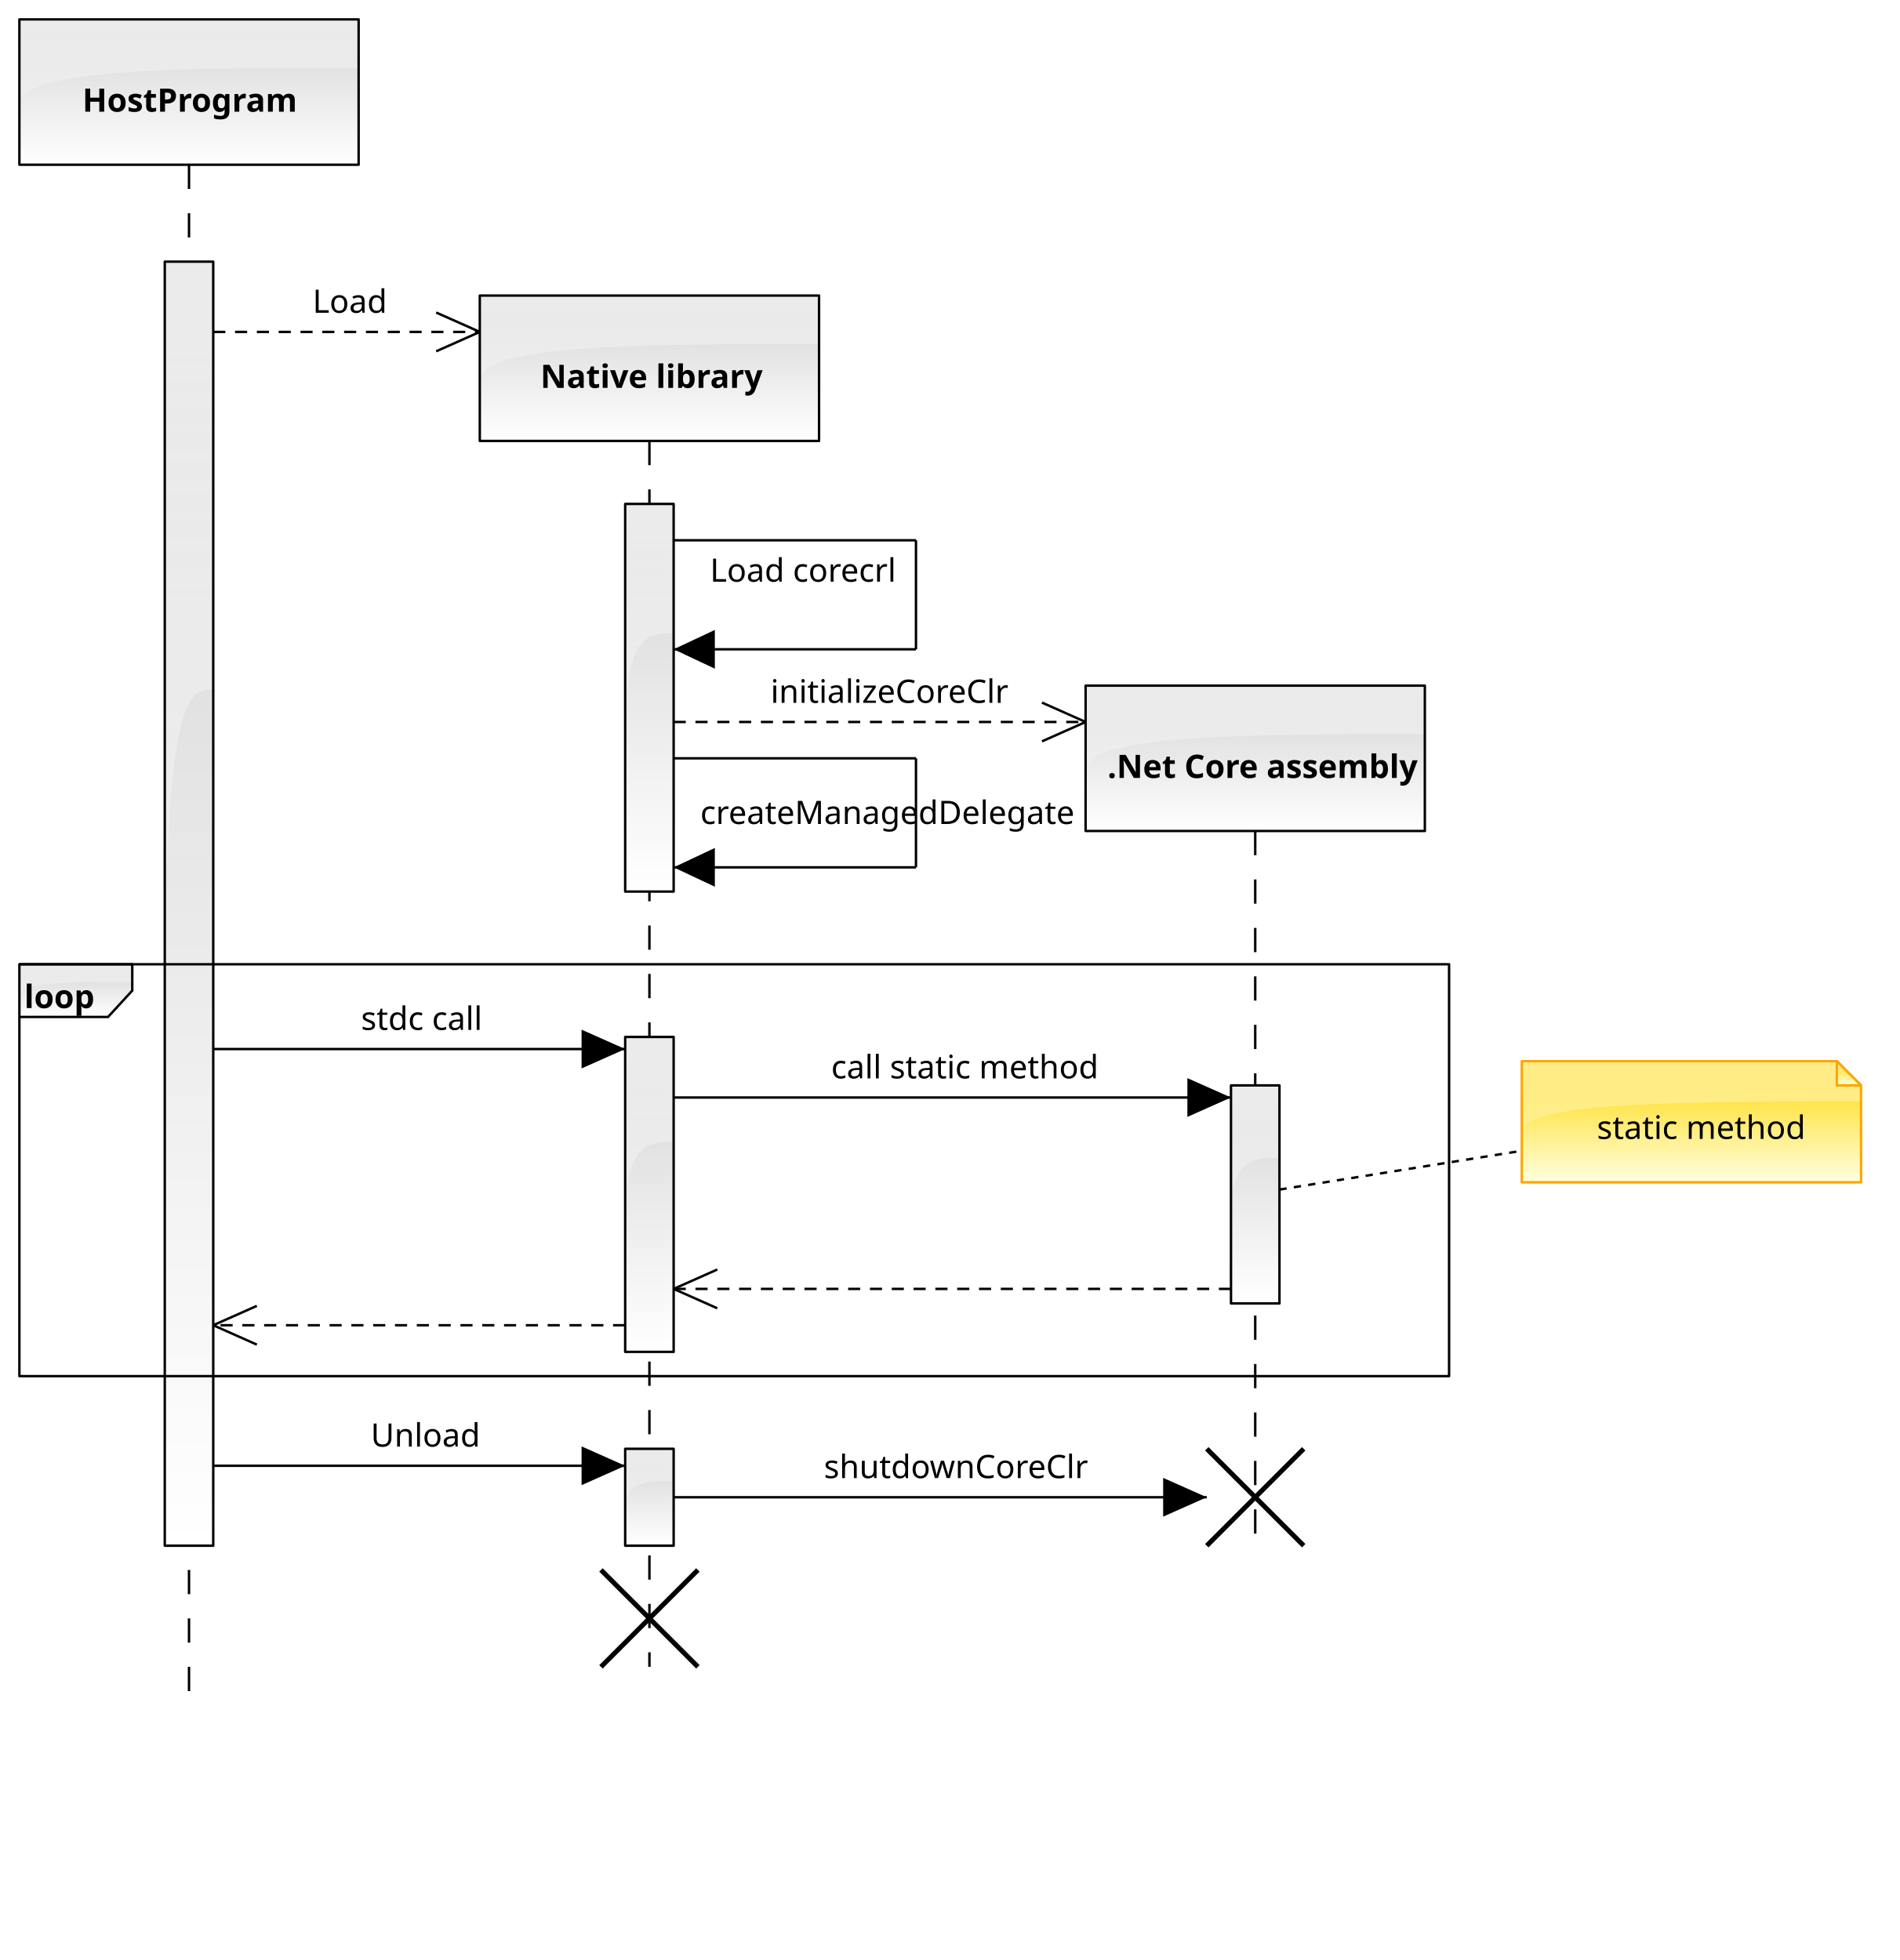
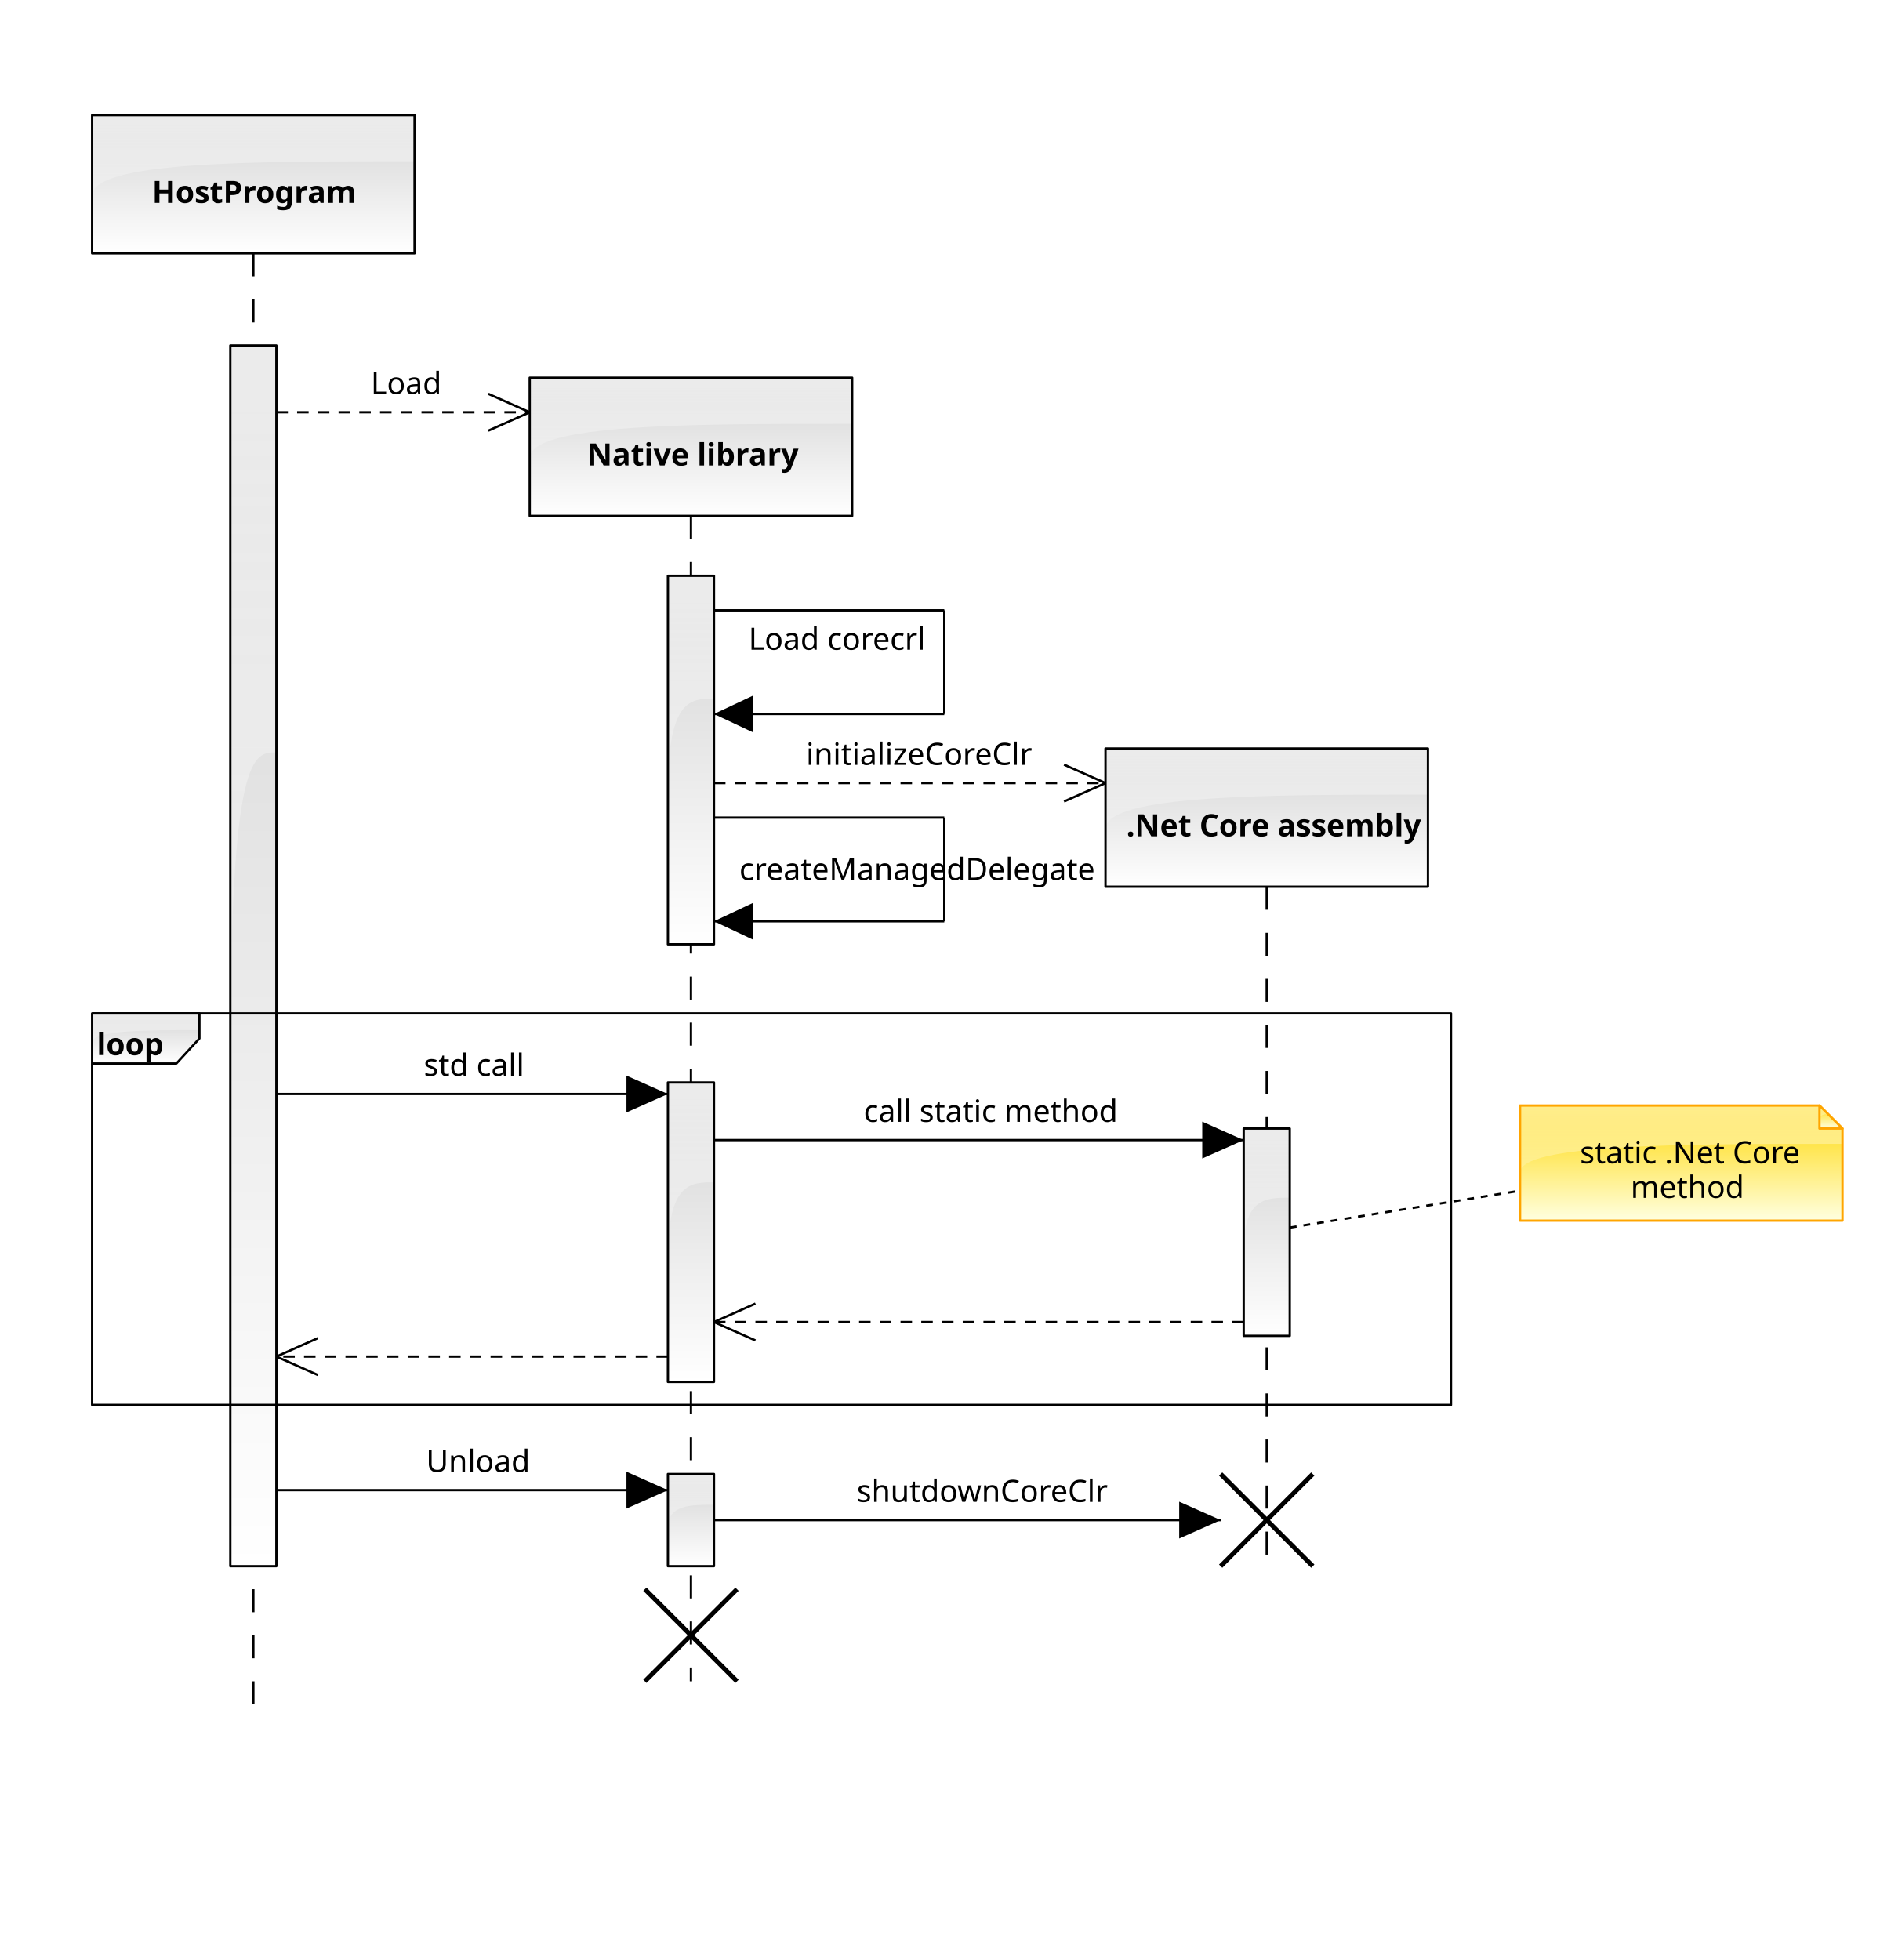
- <svg xmlns="http://www.w3.org/2000/svg" width="784px" height="809px" version="1.1">
+ <svg xmlns="http://www.w3.org/2000/svg" width="816px" height="851px" version="1.1">
  <defs>
-     <linearGradient id="fs1" x1="1px" y1="-1.58945727690707E-08px" x2="1px" y2="1px">
-       <stop offset="0%" stop-color="#D3D3D3" stop-opacity="1" />
-       <stop offset="100%" stop-color="#FFFFFF" stop-opacity="1" />
-     </linearGradient>
-     <linearGradient id="fs2" x1="1px" y1="-2.72478377638663E-08px" x2="1px" y2="1px">
-       <stop offset="0%" stop-color="#FFFFFF" stop-opacity="0.549" />
-       <stop offset="100%" stop-color="#FFFFFF" stop-opacity="0.157" />
-     </linearGradient>
-     <linearGradient id="fs3" x1="1px" y1="-5.08626328610262E-07px" x2="1px" y2="1px">
-       <stop offset="0%" stop-color="#D3D3D3" stop-opacity="1" />
-       <stop offset="100%" stop-color="#FFFFFF" stop-opacity="1" />
-     </linearGradient>
-     <linearGradient id="fs4" x1="1px" y1="-8.71930808443722E-07px" x2="1px" y2="1px">
-       <stop offset="0%" stop-color="#FFFFFF" stop-opacity="0.549" />
-       <stop offset="100%" stop-color="#FFFFFF" stop-opacity="0.157" />
-     </linearGradient>
-     <linearGradient id="fs5" x1="1px" y1="-6.90964043315034E-07px" x2="1px" y2="1px">
+     <linearGradient id="fs1" x1="1px" y1="-2.54313164305131E-07px" x2="1px" y2="1px">
+       <stop offset="0%" stop-color="#D3D3D3" stop-opacity="1" />
+       <stop offset="100%" stop-color="#FFFFFF" stop-opacity="1" />
+     </linearGradient>
+     <linearGradient id="fs2" x1="1px" y1="-4.35965404221861E-07px" x2="1px" y2="1px">
+       <stop offset="0%" stop-color="#FFFFFF" stop-opacity="0.549" />
+       <stop offset="100%" stop-color="#FFFFFF" stop-opacity="0.157" />
+     </linearGradient>
+     <linearGradient id="fs3" x1="1px" y1="-1.01725265722052E-06px" x2="1px" y2="1px">
+       <stop offset="0%" stop-color="#D3D3D3" stop-opacity="1" />
+       <stop offset="100%" stop-color="#FFFFFF" stop-opacity="1" />
+     </linearGradient>
+     <linearGradient id="fs4" x1="1px" y1="-2.61579248217458E-06px" x2="1px" y2="1px">
+       <stop offset="0%" stop-color="#FFFFFF" stop-opacity="0.549" />
+       <stop offset="100%" stop-color="#FFFFFF" stop-opacity="0.157" />
+     </linearGradient>
+     <linearGradient id="fs5" x1="1px" y1="-9.21285391086712E-07px" x2="1px" y2="1px">
      <stop offset="0%" stop-color="#D3D3D3" stop-opacity="1" />
      <stop offset="100%" stop-color="#FFFFFF" stop-opacity="1" />
    </linearGradient>
    <linearGradient id="fs6" x1="1px" y1="-7.9009913633854E-07px" x2="1px" y2="1px">
      <stop offset="0%" stop-color="#FFFFFF" stop-opacity="0.549" />
      <stop offset="100%" stop-color="#FFFFFF" stop-opacity="0.157" />
    </linearGradient>
-     <linearGradient id="fs7" x1="1px" y1="-3.05175785797474E-06px" x2="1px" y2="1px">
-       <stop offset="0%" stop-color="#D3D3D3" stop-opacity="1" />
-       <stop offset="100%" stop-color="#FFFFFF" stop-opacity="1" />
-     </linearGradient>
-     <linearGradient id="fs8" x1="1px" y1="-7.84737767389743E-06px" x2="1px" y2="1px">
+     <linearGradient id="fs7" x1="1px" y1="-3.56038412974158E-06px" x2="1px" y2="1px">
+       <stop offset="0%" stop-color="#D3D3D3" stop-opacity="1" />
+       <stop offset="100%" stop-color="#FFFFFF" stop-opacity="1" />
+     </linearGradient>
+     <linearGradient id="fs8" x1="1px" y1="-9.59123917709803E-06px" x2="1px" y2="1px">
      <stop offset="0%" stop-color="#FFFFFF" stop-opacity="0.549" />
      <stop offset="100%" stop-color="#FFFFFF" stop-opacity="0.157" />
    </linearGradient>
    <linearGradient id="fs9" x1="1px" y1="-3.05175785797474E-06px" x2="1px" y2="1px">
      <stop offset="0%" stop-color="#D3D3D3" stop-opacity="1" />
      <stop offset="100%" stop-color="#FFFFFF" stop-opacity="1" />
    </linearGradient>
-     <linearGradient id="fs10" x1="1px" y1="-3.93775189877488E-06px" x2="1px" y2="1px">
-       <stop offset="0%" stop-color="#FFFFFF" stop-opacity="0.549" />
-       <stop offset="100%" stop-color="#FFFFFF" stop-opacity="0.157" />
-     </linearGradient>
-     <linearGradient id="fs11" x1="1px" y1="-3.75600961888267E-06px" x2="1px" y2="1px">
-       <stop offset="0%" stop-color="#D3D3D3" stop-opacity="1" />
-       <stop offset="100%" stop-color="#FFFFFF" stop-opacity="1" />
-     </linearGradient>
-     <linearGradient id="fs12" x1="1px" y1="-3.21237666867091E-06px" x2="1px" y2="1px">
+     <linearGradient id="fs10" x1="1px" y1="-5.25033601661562E-06px" x2="1px" y2="1px">
+       <stop offset="0%" stop-color="#FFFFFF" stop-opacity="0.549" />
+       <stop offset="100%" stop-color="#FFFFFF" stop-opacity="0.157" />
+     </linearGradient>
+     <linearGradient id="fs11" x1="1px" y1="-4.6950121941336E-06px" x2="1px" y2="1px">
+       <stop offset="0%" stop-color="#D3D3D3" stop-opacity="1" />
+       <stop offset="100%" stop-color="#FFFFFF" stop-opacity="1" />
+     </linearGradient>
+     <linearGradient id="fs12" x1="1px" y1="-6.42475333734183E-06px" x2="1px" y2="1px">
      <stop offset="0%" stop-color="#FFFFFF" stop-opacity="0.549" />
      <stop offset="100%" stop-color="#FFFFFF" stop-opacity="0.157" />
    </linearGradient>
    <linearGradient id="fs13" x1="1px" y1="-1.07709104213427E-06px" x2="1px" y2="1px">
      <stop offset="0%" stop-color="#D3D3D3" stop-opacity="1" />
      <stop offset="100%" stop-color="#FFFFFF" stop-opacity="1" />
    </linearGradient>
-     <linearGradient id="fs14" x1="1px" y1="-3.75600975530688E-05px" x2="1px" y2="1px">
-       <stop offset="0%" stop-color="#FFFFFF" stop-opacity="0.549" />
-       <stop offset="100%" stop-color="#FFFFFF" stop-opacity="0.157" />
-     </linearGradient>
-     <linearGradient id="fs15" x1="1px" y1="-2.71267367679684E-06px" x2="1px" y2="1px">
-       <stop offset="0%" stop-color="#D3D3D3" stop-opacity="1" />
-       <stop offset="100%" stop-color="#FFFFFF" stop-opacity="1" />
-     </linearGradient>
-     <linearGradient id="fs16" x1="1px" y1="-8.21627145342063E-06px" x2="1px" y2="1px">
-       <stop offset="0%" stop-color="#FFFFFF" stop-opacity="0.549" />
-       <stop offset="100%" stop-color="#FFFFFF" stop-opacity="0.157" />
-     </linearGradient>
-     <linearGradient id="fs17" x1="1px" y1="-2.288818359375E-05px" x2="1px" y2="1px">
-       <stop offset="0%" stop-color="#D3D3D3" stop-opacity="1" />
-       <stop offset="100%" stop-color="#FFFFFF" stop-opacity="1" />
-     </linearGradient>
-     <linearGradient id="fs18" x1="1px" y1="-6.89962616888806E-05px" x2="1px" y2="1px">
-       <stop offset="0%" stop-color="#FFFFFF" stop-opacity="0.549" />
-       <stop offset="100%" stop-color="#FFFFFF" stop-opacity="0.157" />
-     </linearGradient>
-     <linearGradient id="fs19" x1="1px" y1="-1.09863285615575E-05px" x2="1px" y2="1px">
+     <linearGradient id="fs14" x1="1px" y1="-0px" x2="1px" y2="1px">
+       <stop offset="0%" stop-color="#FFFFFF" stop-opacity="0.549" />
+       <stop offset="100%" stop-color="#FFFFFF" stop-opacity="0.157" />
+     </linearGradient>
+     <linearGradient id="fs15" x1="1px" y1="-9.49435798247578E-06px" x2="1px" y2="1px">
+       <stop offset="0%" stop-color="#D3D3D3" stop-opacity="1" />
+       <stop offset="100%" stop-color="#FFFFFF" stop-opacity="1" />
+     </linearGradient>
+     <linearGradient id="fs16" x1="1px" y1="-1.40850361276534E-05px" x2="1px" y2="1px">
+       <stop offset="0%" stop-color="#FFFFFF" stop-opacity="0.549" />
+       <stop offset="100%" stop-color="#FFFFFF" stop-opacity="0.157" />
+     </linearGradient>
+     <linearGradient id="fs17" x1="1px" y1="-2.59399421338458E-05px" x2="1px" y2="1px">
+       <stop offset="0%" stop-color="#D3D3D3" stop-opacity="1" />
+       <stop offset="100%" stop-color="#FFFFFF" stop-opacity="1" />
+     </linearGradient>
+     <linearGradient id="fs18" x1="1px" y1="-7.69573744037189E-05px" x2="1px" y2="1px">
+       <stop offset="0%" stop-color="#FFFFFF" stop-opacity="0.549" />
+       <stop offset="100%" stop-color="#FFFFFF" stop-opacity="0.157" />
+     </linearGradient>
+     <linearGradient id="fs19" x1="1px" y1="-6.10351571594947E-06px" x2="1px" y2="1px">
      <stop offset="0%" stop-color="#FFD700" stop-opacity="1" />
      <stop offset="100%" stop-color="#FFFFE0" stop-opacity="1" />
    </linearGradient>
-     <linearGradient id="fs20" x1="1px" y1="-3.1569907150697E-05px" x2="1px" y2="1px">
+     <linearGradient id="fs20" x1="1px" y1="-1.78896152647212E-05px" x2="1px" y2="1px">
      <stop offset="0%" stop-color="#FFFFFF" stop-opacity="0.549" />
      <stop offset="100%" stop-color="#FFFFFF" stop-opacity="0.157" />
    </linearGradient>
    <linearGradient id="fs21" x1="0.999px" y1="-0px" x2="0.999px" y2="1px">
      <stop offset="0%" stop-color="#FFD700" stop-opacity="1" />
      <stop offset="100%" stop-color="#FFFFE0" stop-opacity="1" />
    </linearGradient>
-     <linearGradient id="fs22" x1="1px" y1="-0px" x2="1px" y2="1px">
+     <linearGradient id="fs22" x1="1px" y1="-0.001px" x2="1px" y2="0.999px">
      <stop offset="0%" stop-color="#FFFFFF" stop-opacity="0.549" />
      <stop offset="100%" stop-color="#FFFFFF" stop-opacity="0.157" />
    </linearGradient>
    <clipPath id="cp1">
-       <path d="M 8 419.758 L 44.58 419.758  54.58 408.879  54.58 398  8 398 " />
+       <path d="M 40 461.758 L 76.58 461.758  86.58 450.879  86.58 440  40 440 " />
    </clipPath>
    <clipPath id="cp2">
-       <path d="M 628 438 L 758 438  768 448  768 488  628 488 z " />
+       <path d="M 660 480 L 790 480  800 490  800 530  660 530 z " />
    </clipPath>
    <clipPath id="cp3">
-       <path d="M 758 438 L 768 448  758 448 z " />
+       <path d="M 790 480 L 800 490  790 490 z " />
    </clipPath>
  </defs>
  <g transform="matrix(1 0 0 1 0 0)">
-     <rect x="8px" y="8px" width="140px" height="60px" fill="url(#fs1)" />
-     <path d="M 148 28 C 78 28  8 28  8 43 L 8 8  148 8  148 28 z " fill="url(#fs2)" />
-     <rect x="8px" y="8px" width="140px" height="60px" fill="none" stroke="#000000" stroke-width="1px" stroke-dashoffset="0" stroke-linejoin="round" stroke-miterlimit="10" />
-     <text x="34px" y="46.091px" font-family="Microsoft Sans Serif" font-size="10pt" font-weight="bold" fill="#000000">HostProgram</text>
-     <line x1="78px" y1="68px" x2="78px" y2="708px" stroke="#000000" stroke-width="1px" stroke-dasharray="10,10" stroke-dashoffset="0" stroke-linejoin="miter" stroke-miterlimit="10" />
-   </g>
-   <g transform="matrix(1 0 0 1 0 0)">
-     <rect x="198px" y="122px" width="140px" height="60px" fill="url(#fs3)" />
-     <path d="M 338 142 C 268 142  198 142  198 157 L 198 122  338 122  338 142 z " fill="url(#fs4)" />
-     <rect x="198px" y="122px" width="140px" height="60px" fill="none" stroke="#000000" stroke-width="1px" stroke-dashoffset="0" stroke-linejoin="round" stroke-miterlimit="10" />
-     <text x="223px" y="160.091px" font-family="Microsoft Sans Serif" font-size="10pt" font-weight="bold" fill="#000000">Native library</text>
-     <line x1="268px" y1="182px" x2="268px" y2="688px" stroke="#000000" stroke-width="1px" stroke-dasharray="10,10" stroke-dashoffset="0" stroke-linejoin="miter" stroke-miterlimit="10" />
-   </g>
-   <g transform="matrix(1 0 0 1 0 0)">
-     <rect x="68px" y="108px" width="20px" height="530px" fill="url(#fs5)" />
-     <path d="M 88 284.667 C 78 284.667  68 284.667  68 417.167 L 68 108  88 108  88 284.667 z " fill="url(#fs6)" />
-     <rect x="68px" y="108px" width="20px" height="530px" fill="none" stroke="#000000" stroke-width="1px" stroke-dashoffset="0" stroke-linejoin="round" stroke-miterlimit="10" />
-   </g>
-   <g transform="matrix(1 0 0 1 0 0)">
-     <line x1="88px" y1="137px" x2="198px" y2="137px" stroke="#000000" stroke-width="1px" stroke-dasharray="5,4" stroke-dashoffset="0" stroke-linejoin="miter" stroke-miterlimit="10" />
-     <line x1="198px" y1="137px" x2="180px" y2="129px" stroke="#000000" stroke-width="1px" stroke-dashoffset="0" stroke-linejoin="round" stroke-miterlimit="10" />
-     <line x1="198px" y1="137px" x2="180px" y2="145px" stroke="#000000" stroke-width="1px" stroke-dashoffset="0" stroke-linejoin="round" stroke-miterlimit="10" />
-     <text x="129px" y="129.091px" font-family="Microsoft Sans Serif" font-size="10pt" fill="#000000">Load</text>
-   </g>
-   <g transform="matrix(1 0 0 1 0 0)">
-     <line x1="248px" y1="648px" x2="288px" y2="688px" stroke="#000000" stroke-width="2px" stroke-dashoffset="0" stroke-linejoin="miter" stroke-miterlimit="10" />
-     <line x1="248px" y1="688px" x2="288px" y2="648px" stroke="#000000" stroke-width="2px" stroke-dashoffset="0" stroke-linejoin="miter" stroke-miterlimit="10" />
-   </g>
-   <g transform="matrix(1 0 0 1 0 0)">
-     <rect x="448px" y="283px" width="140px" height="60px" fill="url(#fs7)" />
-     <path d="M 588 303 C 518 303  448 303  448 318 L 448 283  588 283  588 303 z " fill="url(#fs8)" />
-     <rect x="448px" y="283px" width="140px" height="60px" fill="none" stroke="#000000" stroke-width="1px" stroke-dashoffset="0" stroke-linejoin="round" stroke-miterlimit="10" />
-     <text x="457px" y="321.091px" font-family="Microsoft Sans Serif" font-size="10pt" font-weight="bold" fill="#000000">.Net Core assembly</text>
-     <line x1="518px" y1="343px" x2="518px" y2="638px" stroke="#000000" stroke-width="1px" stroke-dasharray="10,10" stroke-dashoffset="0" stroke-linejoin="miter" stroke-miterlimit="10" />
-   </g>
-   <g transform="matrix(1 0 0 1 0 0)">
-     <rect x="258px" y="208px" width="20px" height="160px" fill="url(#fs9)" />
-     <path d="M 278 261.333 C 268 261.333  258 261.333  258 301.333 L 258 208  278 208  278 261.333 z " fill="url(#fs10)" />
-     <rect x="258px" y="208px" width="20px" height="160px" fill="none" stroke="#000000" stroke-width="1px" stroke-dashoffset="0" stroke-linejoin="round" stroke-miterlimit="10" />
-   </g>
-   <g transform="matrix(1 0 0 1 0 0)">
-     <line x1="278px" y1="298px" x2="448px" y2="298px" stroke="#000000" stroke-width="1px" stroke-dasharray="5,4" stroke-dashoffset="0" stroke-linejoin="miter" stroke-miterlimit="10" />
-     <line x1="448px" y1="298px" x2="430px" y2="290px" stroke="#000000" stroke-width="1px" stroke-dashoffset="0" stroke-linejoin="round" stroke-miterlimit="10" />
-     <line x1="448px" y1="298px" x2="430px" y2="306px" stroke="#000000" stroke-width="1px" stroke-dashoffset="0" stroke-linejoin="round" stroke-miterlimit="10" />
-     <text x="318px" y="290.091px" font-family="Microsoft Sans Serif" font-size="10pt" fill="#000000">initializeCoreClr</text>
-   </g>
-   <g transform="matrix(1 0 0 1 0 0)">
-     <rect x="258px" y="428px" width="20px" height="130px" fill="url(#fs11)" />
-     <path d="M 278 471.333 C 268 471.333  258 471.333  258 503.833 L 258 428  278 428  278 471.333 z " fill="url(#fs12)" />
-     <rect x="258px" y="428px" width="20px" height="130px" fill="none" stroke="#000000" stroke-width="1px" stroke-dashoffset="0" stroke-linejoin="round" stroke-miterlimit="10" />
-   </g>
-   <g transform="matrix(1 0 0 1 0 0)">
-     <line x1="278px" y1="223px" x2="378px" y2="223px" stroke="#000000" stroke-width="1px" stroke-dashoffset="0" stroke-linejoin="miter" stroke-miterlimit="10" />
-     <line x1="378px" y1="223px" x2="378px" y2="268px" stroke="#000000" stroke-width="1px" stroke-dashoffset="0" stroke-linejoin="miter" stroke-miterlimit="10" />
-     <line x1="378px" y1="268px" x2="278px" y2="268px" stroke="#000000" stroke-width="1px" stroke-dashoffset="0" stroke-linejoin="miter" stroke-miterlimit="10" />
-     <polygon points="278,268 295,276 295,260 " fill="#000000" />
-     <text x="293px" y="240.091px" font-family="Microsoft Sans Serif" font-size="10pt" fill="#000000">Load corecrl</text>
-   </g>
-   <g transform="matrix(1 0 0 1 0 0)">
-     <line x1="278px" y1="313px" x2="378px" y2="313px" stroke="#000000" stroke-width="1px" stroke-dashoffset="0" stroke-linejoin="miter" stroke-miterlimit="10" />
-     <line x1="378px" y1="313px" x2="378px" y2="358px" stroke="#000000" stroke-width="1px" stroke-dashoffset="0" stroke-linejoin="miter" stroke-miterlimit="10" />
-     <line x1="378px" y1="358px" x2="278px" y2="358px" stroke="#000000" stroke-width="1px" stroke-dashoffset="0" stroke-linejoin="miter" stroke-miterlimit="10" />
-     <polygon points="278,358 295,366 295,350 " fill="#000000" />
-     <text x="289px" y="340.091px" font-family="Microsoft Sans Serif" font-size="10pt" fill="#000000">createManagedDelegate</text>
-   </g>
-   <g transform="matrix(1 0 0 1 0 0)">
-     <path d="M 8 419.758 L 44.58 419.758  54.58 408.879  54.58 398  8 398 " fill="url(#fs13)" />
+     <rect x="40px" y="50px" width="140px" height="60px" fill="url(#fs1)" />
+     <path d="M 180 70 C 110 70  40 70  40 85 L 40 50  180 50  180 70 z " fill="url(#fs2)" />
+     <rect x="40px" y="50px" width="140px" height="60px" fill="none" stroke="#000000" stroke-width="1px" stroke-dashoffset="0" stroke-linejoin="round" stroke-miterlimit="10" />
+     <text x="66px" y="88.091px" font-family="Microsoft Sans Serif" font-size="10pt" font-weight="bold" fill="#000000">HostProgram</text>
+     <line x1="110px" y1="110px" x2="110px" y2="750px" stroke="#000000" stroke-width="1px" stroke-dasharray="10,10" stroke-dashoffset="0" stroke-linejoin="miter" stroke-miterlimit="10" />
+   </g>
+   <g transform="matrix(1 0 0 1 0 0)">
+     <rect x="230px" y="164px" width="140px" height="60px" fill="url(#fs3)" />
+     <path d="M 370 184 C 300 184  230 184  230 199 L 230 164  370 164  370 184 z " fill="url(#fs4)" />
+     <rect x="230px" y="164px" width="140px" height="60px" fill="none" stroke="#000000" stroke-width="1px" stroke-dashoffset="0" stroke-linejoin="round" stroke-miterlimit="10" />
+     <text x="255px" y="202.091px" font-family="Microsoft Sans Serif" font-size="10pt" font-weight="bold" fill="#000000">Native library</text>
+     <line x1="300px" y1="224px" x2="300px" y2="730px" stroke="#000000" stroke-width="1px" stroke-dasharray="10,10" stroke-dashoffset="0" stroke-linejoin="miter" stroke-miterlimit="10" />
+   </g>
+   <g transform="matrix(1 0 0 1 0 0)">
+     <rect x="100px" y="150px" width="20px" height="530px" fill="url(#fs5)" />
+     <path d="M 120 326.667 C 110 326.667  100 326.667  100 459.167 L 100 150  120 150  120 326.667 z " fill="url(#fs6)" />
+     <rect x="100px" y="150px" width="20px" height="530px" fill="none" stroke="#000000" stroke-width="1px" stroke-dashoffset="0" stroke-linejoin="round" stroke-miterlimit="10" />
+   </g>
+   <g transform="matrix(1 0 0 1 0 0)">
+     <line x1="120px" y1="179px" x2="230px" y2="179px" stroke="#000000" stroke-width="1px" stroke-dasharray="5,4" stroke-dashoffset="0" stroke-linejoin="miter" stroke-miterlimit="10" />
+     <line x1="230px" y1="179px" x2="212px" y2="171px" stroke="#000000" stroke-width="1px" stroke-dashoffset="0" stroke-linejoin="round" stroke-miterlimit="10" />
+     <line x1="230px" y1="179px" x2="212px" y2="187px" stroke="#000000" stroke-width="1px" stroke-dashoffset="0" stroke-linejoin="round" stroke-miterlimit="10" />
+     <text x="161px" y="171.091px" font-family="Microsoft Sans Serif" font-size="10pt" fill="#000000">Load</text>
+   </g>
+   <g transform="matrix(1 0 0 1 0 0)">
+     <line x1="280px" y1="690px" x2="320px" y2="730px" stroke="#000000" stroke-width="2px" stroke-dashoffset="0" stroke-linejoin="miter" stroke-miterlimit="10" />
+     <line x1="280px" y1="730px" x2="320px" y2="690px" stroke="#000000" stroke-width="2px" stroke-dashoffset="0" stroke-linejoin="miter" stroke-miterlimit="10" />
+   </g>
+   <g transform="matrix(1 0 0 1 0 0)">
+     <rect x="480px" y="325px" width="140px" height="60px" fill="url(#fs7)" />
+     <path d="M 620 345 C 550 345  480 345  480 360 L 480 325  620 325  620 345 z " fill="url(#fs8)" />
+     <rect x="480px" y="325px" width="140px" height="60px" fill="none" stroke="#000000" stroke-width="1px" stroke-dashoffset="0" stroke-linejoin="round" stroke-miterlimit="10" />
+     <text x="489px" y="363.091px" font-family="Microsoft Sans Serif" font-size="10pt" font-weight="bold" fill="#000000">.Net Core assembly</text>
+     <line x1="550px" y1="385px" x2="550px" y2="680px" stroke="#000000" stroke-width="1px" stroke-dasharray="10,10" stroke-dashoffset="0" stroke-linejoin="miter" stroke-miterlimit="10" />
+   </g>
+   <g transform="matrix(1 0 0 1 0 0)">
+     <rect x="290px" y="250px" width="20px" height="160px" fill="url(#fs9)" />
+     <path d="M 310 303.333 C 300 303.333  290 303.333  290 343.333 L 290 250  310 250  310 303.333 z " fill="url(#fs10)" />
+     <rect x="290px" y="250px" width="20px" height="160px" fill="none" stroke="#000000" stroke-width="1px" stroke-dashoffset="0" stroke-linejoin="round" stroke-miterlimit="10" />
+   </g>
+   <g transform="matrix(1 0 0 1 0 0)">
+     <line x1="310px" y1="340px" x2="480px" y2="340px" stroke="#000000" stroke-width="1px" stroke-dasharray="5,4" stroke-dashoffset="0" stroke-linejoin="miter" stroke-miterlimit="10" />
+     <line x1="480px" y1="340px" x2="462px" y2="332px" stroke="#000000" stroke-width="1px" stroke-dashoffset="0" stroke-linejoin="round" stroke-miterlimit="10" />
+     <line x1="480px" y1="340px" x2="462px" y2="348px" stroke="#000000" stroke-width="1px" stroke-dashoffset="0" stroke-linejoin="round" stroke-miterlimit="10" />
+     <text x="350px" y="332.091px" font-family="Microsoft Sans Serif" font-size="10pt" fill="#000000">initializeCoreClr</text>
+   </g>
+   <g transform="matrix(1 0 0 1 0 0)">
+     <rect x="290px" y="470px" width="20px" height="130px" fill="url(#fs11)" />
+     <path d="M 310 513.333 C 300 513.333  290 513.333  290 545.833 L 290 470  310 470  310 513.333 z " fill="url(#fs12)" />
+     <rect x="290px" y="470px" width="20px" height="130px" fill="none" stroke="#000000" stroke-width="1px" stroke-dashoffset="0" stroke-linejoin="round" stroke-miterlimit="10" />
+   </g>
+   <g transform="matrix(1 0 0 1 0 0)">
+     <line x1="310px" y1="265px" x2="410px" y2="265px" stroke="#000000" stroke-width="1px" stroke-dashoffset="0" stroke-linejoin="miter" stroke-miterlimit="10" />
+     <line x1="410px" y1="265px" x2="410px" y2="310px" stroke="#000000" stroke-width="1px" stroke-dashoffset="0" stroke-linejoin="miter" stroke-miterlimit="10" />
+     <line x1="410px" y1="310px" x2="310px" y2="310px" stroke="#000000" stroke-width="1px" stroke-dashoffset="0" stroke-linejoin="miter" stroke-miterlimit="10" />
+     <polygon points="310,310 327,318 327,302 " fill="#000000" />
+     <text x="325px" y="282.091px" font-family="Microsoft Sans Serif" font-size="10pt" fill="#000000">Load corecrl</text>
+   </g>
+   <g transform="matrix(1 0 0 1 0 0)">
+     <line x1="310px" y1="355px" x2="410px" y2="355px" stroke="#000000" stroke-width="1px" stroke-dashoffset="0" stroke-linejoin="miter" stroke-miterlimit="10" />
+     <line x1="410px" y1="355px" x2="410px" y2="400px" stroke="#000000" stroke-width="1px" stroke-dashoffset="0" stroke-linejoin="miter" stroke-miterlimit="10" />
+     <line x1="410px" y1="400px" x2="310px" y2="400px" stroke="#000000" stroke-width="1px" stroke-dashoffset="0" stroke-linejoin="miter" stroke-miterlimit="10" />
+     <polygon points="310,400 327,408 327,392 " fill="#000000" />
+     <text x="321px" y="382.091px" font-family="Microsoft Sans Serif" font-size="10pt" fill="#000000">createManagedDelegate</text>
+   </g>
+   <g transform="matrix(1 0 0 1 0 0)">
+     <path d="M 40 461.758 L 76.58 461.758  86.58 450.879  86.58 440  40 440 " fill="url(#fs13)" />
    <g clip-path="url(#cp1)">
-       <path d="M 54.58 405.253 C 31.29 405.253  8 405.253  8 410.692 L 8 398  54.58 398  54.58 405.253 z " fill="url(#fs14)" />
+       <path d="M 86.58 447.253 C 63.29 447.253  40 447.253  40 452.692 L 40 440  86.58 440  86.58 447.253 z " fill="url(#fs14)" />
    </g>
-     <path fill="none" d="M 8 419.758 L 44.58 419.758  54.58 408.879  54.58 398  8 398 " stroke="#000000" stroke-width="1px" stroke-dashoffset="0" stroke-linejoin="round" stroke-miterlimit="10" />
-     <text x="10px" y="416.091px" font-family="Microsoft Sans Serif" font-size="10pt" font-weight="bold" fill="#000000">loop</text>
-     <rect x="8px" y="398px" width="590px" height="170px" fill="none" stroke="#000000" stroke-width="1px" stroke-dashoffset="0" stroke-linejoin="round" stroke-miterlimit="10" />
-   </g>
-   <g transform="matrix(1 0 0 1 0 0)">
-     <rect x="508px" y="448px" width="20px" height="90px" fill="url(#fs15)" />
-     <path d="M 528 478 C 518 478  508 478  508 500.5 L 508 448  528 448  528 478 z " fill="url(#fs16)" />
-     <rect x="508px" y="448px" width="20px" height="90px" fill="none" stroke="#000000" stroke-width="1px" stroke-dashoffset="0" stroke-linejoin="round" stroke-miterlimit="10" />
-   </g>
-   <g transform="matrix(1 0 0 1 0 0)">
-     <line x1="88px" y1="433px" x2="258px" y2="433px" stroke="#000000" stroke-width="1px" stroke-dashoffset="0" stroke-linejoin="miter" stroke-miterlimit="10" />
-     <polygon points="258,433 240,425 240,441 " fill="#000000" />
-     <text x="149px" y="425.091px" font-family="Microsoft Sans Serif" font-size="10pt" fill="#000000">stdc call</text>
-   </g>
-   <g transform="matrix(1 0 0 1 0 0)">
-     <line x1="278px" y1="453px" x2="508px" y2="453px" stroke="#000000" stroke-width="1px" stroke-dashoffset="0" stroke-linejoin="miter" stroke-miterlimit="10" />
-     <polygon points="508,453 490,445 490,461 " fill="#000000" />
-     <text x="343px" y="445.091px" font-family="Microsoft Sans Serif" font-size="10pt" fill="#000000">call static method</text>
-   </g>
-   <g transform="matrix(1 0 0 1 0 0)">
-     <line x1="508px" y1="532px" x2="278px" y2="532px" stroke="#000000" stroke-width="1px" stroke-dasharray="5,4" stroke-dashoffset="0" stroke-linejoin="miter" stroke-miterlimit="10" />
-     <line x1="278px" y1="532px" x2="296px" y2="540px" stroke="#000000" stroke-width="1px" stroke-dashoffset="0" stroke-linejoin="round" stroke-miterlimit="10" />
-     <line x1="278px" y1="532px" x2="296px" y2="524px" stroke="#000000" stroke-width="1px" stroke-dashoffset="0" stroke-linejoin="round" stroke-miterlimit="10" />
-   </g>
-   <g transform="matrix(1 0 0 1 0 0)">
-     <line x1="258px" y1="547px" x2="88px" y2="547px" stroke="#000000" stroke-width="1px" stroke-dasharray="5,4" stroke-dashoffset="0" stroke-linejoin="miter" stroke-miterlimit="10" />
-     <line x1="88px" y1="547px" x2="106px" y2="555px" stroke="#000000" stroke-width="1px" stroke-dashoffset="0" stroke-linejoin="round" stroke-miterlimit="10" />
-     <line x1="88px" y1="547px" x2="106px" y2="539px" stroke="#000000" stroke-width="1px" stroke-dashoffset="0" stroke-linejoin="round" stroke-miterlimit="10" />
-   </g>
-   <g transform="matrix(1 0 0 1 0 0)">
-     <rect x="258px" y="598px" width="20px" height="40px" fill="url(#fs17)" />
-     <path d="M 278 611.333 C 268 611.333  258 611.333  258 621.333 L 258 598  278 598  278 611.333 z " fill="url(#fs18)" />
-     <rect x="258px" y="598px" width="20px" height="40px" fill="none" stroke="#000000" stroke-width="1px" stroke-dashoffset="0" stroke-linejoin="round" stroke-miterlimit="10" />
-   </g>
-   <g transform="matrix(1 0 0 1 0 0)">
-     <line x1="88px" y1="605px" x2="258px" y2="605px" stroke="#000000" stroke-width="1px" stroke-dashoffset="0" stroke-linejoin="miter" stroke-miterlimit="10" />
-     <polygon points="258,605 240,597 240,613 " fill="#000000" />
-     <text x="153px" y="597.091px" font-family="Microsoft Sans Serif" font-size="10pt" fill="#000000">Unload</text>
-   </g>
-   <g transform="matrix(1 0 0 1 0 0)">
-     <line x1="498px" y1="598px" x2="538px" y2="638px" stroke="#000000" stroke-width="2px" stroke-dashoffset="0" stroke-linejoin="miter" stroke-miterlimit="10" />
-     <line x1="498px" y1="638px" x2="538px" y2="598px" stroke="#000000" stroke-width="2px" stroke-dashoffset="0" stroke-linejoin="miter" stroke-miterlimit="10" />
-   </g>
-   <g transform="matrix(1 0 0 1 0 0)">
-     <line x1="278px" y1="618px" x2="498px" y2="618px" stroke="#000000" stroke-width="1px" stroke-dashoffset="0" stroke-linejoin="miter" stroke-miterlimit="10" />
-     <polygon points="498,618 480,610 480,626 " fill="#000000" />
-     <text x="340px" y="610.091px" font-family="Microsoft Sans Serif" font-size="10pt" fill="#000000">shutdownCoreClr</text>
-   </g>
-   <g transform="matrix(1 0 0 1 0 0)">
-     <polygon points="628,438 758,438 768,448 768,488 628,488 628,438 " fill="url(#fs19)" />
+     <path fill="none" d="M 40 461.758 L 76.58 461.758  86.58 450.879  86.58 440  40 440 " stroke="#000000" stroke-width="1px" stroke-dashoffset="0" stroke-linejoin="round" stroke-miterlimit="10" />
+     <text x="42px" y="458.091px" font-family="Microsoft Sans Serif" font-size="10pt" font-weight="bold" fill="#000000">loop</text>
+     <rect x="40px" y="440px" width="590px" height="170px" fill="none" stroke="#000000" stroke-width="1px" stroke-dashoffset="0" stroke-linejoin="round" stroke-miterlimit="10" />
+   </g>
+   <g transform="matrix(1 0 0 1 0 0)">
+     <rect x="540px" y="490px" width="20px" height="90px" fill="url(#fs15)" />
+     <path d="M 560 520 C 550 520  540 520  540 542.5 L 540 490  560 490  560 520 z " fill="url(#fs16)" />
+     <rect x="540px" y="490px" width="20px" height="90px" fill="none" stroke="#000000" stroke-width="1px" stroke-dashoffset="0" stroke-linejoin="round" stroke-miterlimit="10" />
+   </g>
+   <g transform="matrix(1 0 0 1 0 0)">
+     <line x1="120px" y1="475px" x2="290px" y2="475px" stroke="#000000" stroke-width="1px" stroke-dashoffset="0" stroke-linejoin="miter" stroke-miterlimit="10" />
+     <polygon points="290,475 272,467 272,483 " fill="#000000" />
+     <text x="184px" y="467.091px" font-family="Microsoft Sans Serif" font-size="10pt" fill="#000000">std call</text>
+   </g>
+   <g transform="matrix(1 0 0 1 0 0)">
+     <line x1="310px" y1="495px" x2="540px" y2="495px" stroke="#000000" stroke-width="1px" stroke-dashoffset="0" stroke-linejoin="miter" stroke-miterlimit="10" />
+     <polygon points="540,495 522,487 522,503 " fill="#000000" />
+     <text x="375px" y="487.091px" font-family="Microsoft Sans Serif" font-size="10pt" fill="#000000">call static method</text>
+   </g>
+   <g transform="matrix(1 0 0 1 0 0)">
+     <line x1="540px" y1="574px" x2="310px" y2="574px" stroke="#000000" stroke-width="1px" stroke-dasharray="5,4" stroke-dashoffset="0" stroke-linejoin="miter" stroke-miterlimit="10" />
+     <line x1="310px" y1="574px" x2="328px" y2="582px" stroke="#000000" stroke-width="1px" stroke-dashoffset="0" stroke-linejoin="round" stroke-miterlimit="10" />
+     <line x1="310px" y1="574px" x2="328px" y2="566px" stroke="#000000" stroke-width="1px" stroke-dashoffset="0" stroke-linejoin="round" stroke-miterlimit="10" />
+   </g>
+   <g transform="matrix(1 0 0 1 0 0)">
+     <line x1="290px" y1="589px" x2="120px" y2="589px" stroke="#000000" stroke-width="1px" stroke-dasharray="5,4" stroke-dashoffset="0" stroke-linejoin="miter" stroke-miterlimit="10" />
+     <line x1="120px" y1="589px" x2="138px" y2="597px" stroke="#000000" stroke-width="1px" stroke-dashoffset="0" stroke-linejoin="round" stroke-miterlimit="10" />
+     <line x1="120px" y1="589px" x2="138px" y2="581px" stroke="#000000" stroke-width="1px" stroke-dashoffset="0" stroke-linejoin="round" stroke-miterlimit="10" />
+   </g>
+   <g transform="matrix(1 0 0 1 0 0)">
+     <rect x="290px" y="640px" width="20px" height="40px" fill="url(#fs17)" />
+     <path d="M 310 653.333 C 300 653.333  290 653.333  290 663.333 L 290 640  310 640  310 653.333 z " fill="url(#fs18)" />
+     <rect x="290px" y="640px" width="20px" height="40px" fill="none" stroke="#000000" stroke-width="1px" stroke-dashoffset="0" stroke-linejoin="round" stroke-miterlimit="10" />
+   </g>
+   <g transform="matrix(1 0 0 1 0 0)">
+     <line x1="120px" y1="647px" x2="290px" y2="647px" stroke="#000000" stroke-width="1px" stroke-dashoffset="0" stroke-linejoin="miter" stroke-miterlimit="10" />
+     <polygon points="290,647 272,639 272,655 " fill="#000000" />
+     <text x="185px" y="639.091px" font-family="Microsoft Sans Serif" font-size="10pt" fill="#000000">Unload</text>
+   </g>
+   <g transform="matrix(1 0 0 1 0 0)">
+     <line x1="530px" y1="640px" x2="570px" y2="680px" stroke="#000000" stroke-width="2px" stroke-dashoffset="0" stroke-linejoin="miter" stroke-miterlimit="10" />
+     <line x1="530px" y1="680px" x2="570px" y2="640px" stroke="#000000" stroke-width="2px" stroke-dashoffset="0" stroke-linejoin="miter" stroke-miterlimit="10" />
+   </g>
+   <g transform="matrix(1 0 0 1 0 0)">
+     <line x1="310px" y1="660px" x2="530px" y2="660px" stroke="#000000" stroke-width="1px" stroke-dashoffset="0" stroke-linejoin="miter" stroke-miterlimit="10" />
+     <polygon points="530,660 512,652 512,668 " fill="#000000" />
+     <text x="372px" y="652.091px" font-family="Microsoft Sans Serif" font-size="10pt" fill="#000000">shutdownCoreClr</text>
+   </g>
+   <g transform="matrix(1 0 0 1 0 0)">
+     <polygon points="660,480 790,480 800,490 800,530 660,530 660,480 " fill="url(#fs19)" />
    <g clip-path="url(#cp2)">
-       <path d="M 768 454.667 C 698 454.667  628 454.667  628 467.167 L 628 438  768 438  768 454.667 z " fill="url(#fs20)" />
+       <path d="M 800 496.667 C 730 496.667  660 496.667  660 509.167 L 660 480  800 480  800 496.667 z " fill="url(#fs20)" />
    </g>
-     <polygon fill="none" points="628,438 758,438 768,448 768,488 628,488 628,438 " stroke="#FFA500" stroke-width="1px" stroke-dashoffset="0" stroke-linejoin="round" stroke-miterlimit="10" />
-     <polygon points="758,438 768,448 758,448 758,438 " fill="url(#fs21)" />
+     <polygon fill="none" points="660,480 790,480 800,490 800,530 660,530 660,480 " stroke="#FFA500" stroke-width="1px" stroke-dashoffset="0" stroke-linejoin="round" stroke-miterlimit="10" />
+     <polygon points="790,480 800,490 790,490 790,480 " fill="url(#fs21)" />
    <g clip-path="url(#cp3)">
-       <path d="M 768 441.333 C 763 441.333  758 441.333  758 443.833 L 758 438  768 438  768 441.333 z " fill="url(#fs22)" />
+       <path d="M 800 483.333 C 795 483.333  790 483.333  790 485.833 L 790 480  800 480  800 483.333 z " fill="url(#fs22)" />
    </g>
-     <polygon fill="none" points="758,438 768,448 758,448 758,438 " stroke="#FFA500" stroke-width="1px" stroke-dashoffset="0" stroke-linejoin="round" stroke-miterlimit="10" />
-     <text x="659px" y="470.091px" font-family="Microsoft Sans Serif" font-size="10pt" fill="#000000">static method</text>
-   </g>
-   <g transform="matrix(1 0 0 1 0 0)">
-     <polyline points="528,491 628,475 " fill="none" stroke="#000000" stroke-width="1px" stroke-dasharray="3,3" stroke-dashoffset="0" stroke-linejoin="miter" stroke-miterlimit="10" />
+     <polygon fill="none" points="790,480 800,490 790,490 790,480 " stroke="#FFA500" stroke-width="1px" stroke-dashoffset="0" stroke-linejoin="round" stroke-miterlimit="10" />
+     <text x="686px" y="505.091px" font-family="Microsoft Sans Serif" font-size="10pt" fill="#000000">static .Net Core</text>
+     <text x="708px" y="520.091px" font-family="Microsoft Sans Serif" font-size="10pt" fill="#000000">method</text>
+   </g>
+   <g transform="matrix(1 0 0 1 0 0)">
+     <polyline points="560,533 660,517 " fill="none" stroke="#000000" stroke-width="1px" stroke-dasharray="3,3" stroke-dashoffset="0" stroke-linejoin="miter" stroke-miterlimit="10" />
  </g>
</svg>
